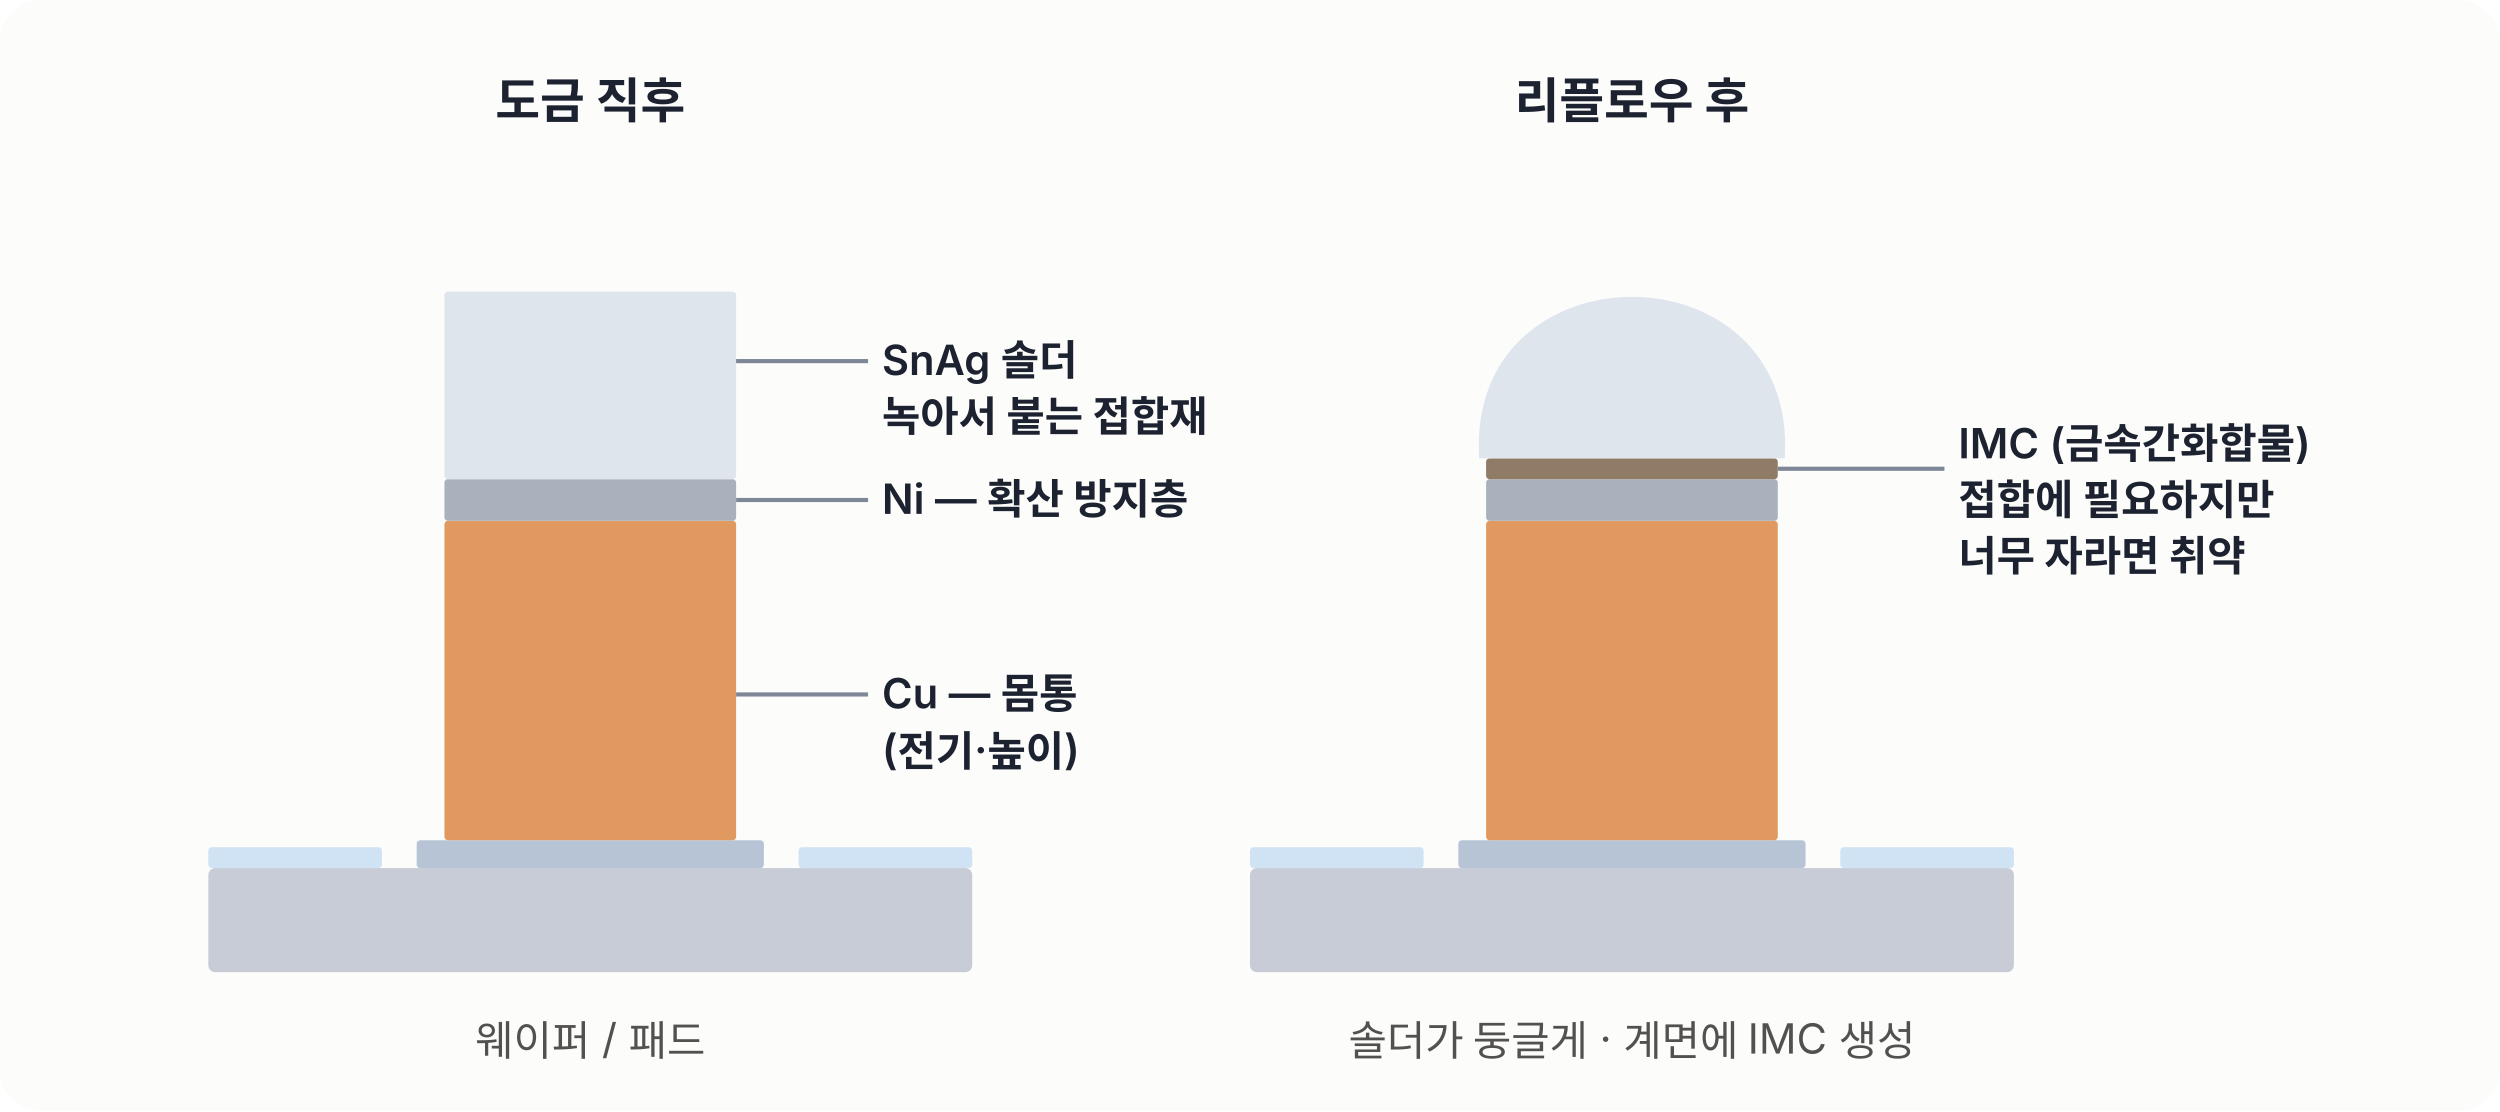
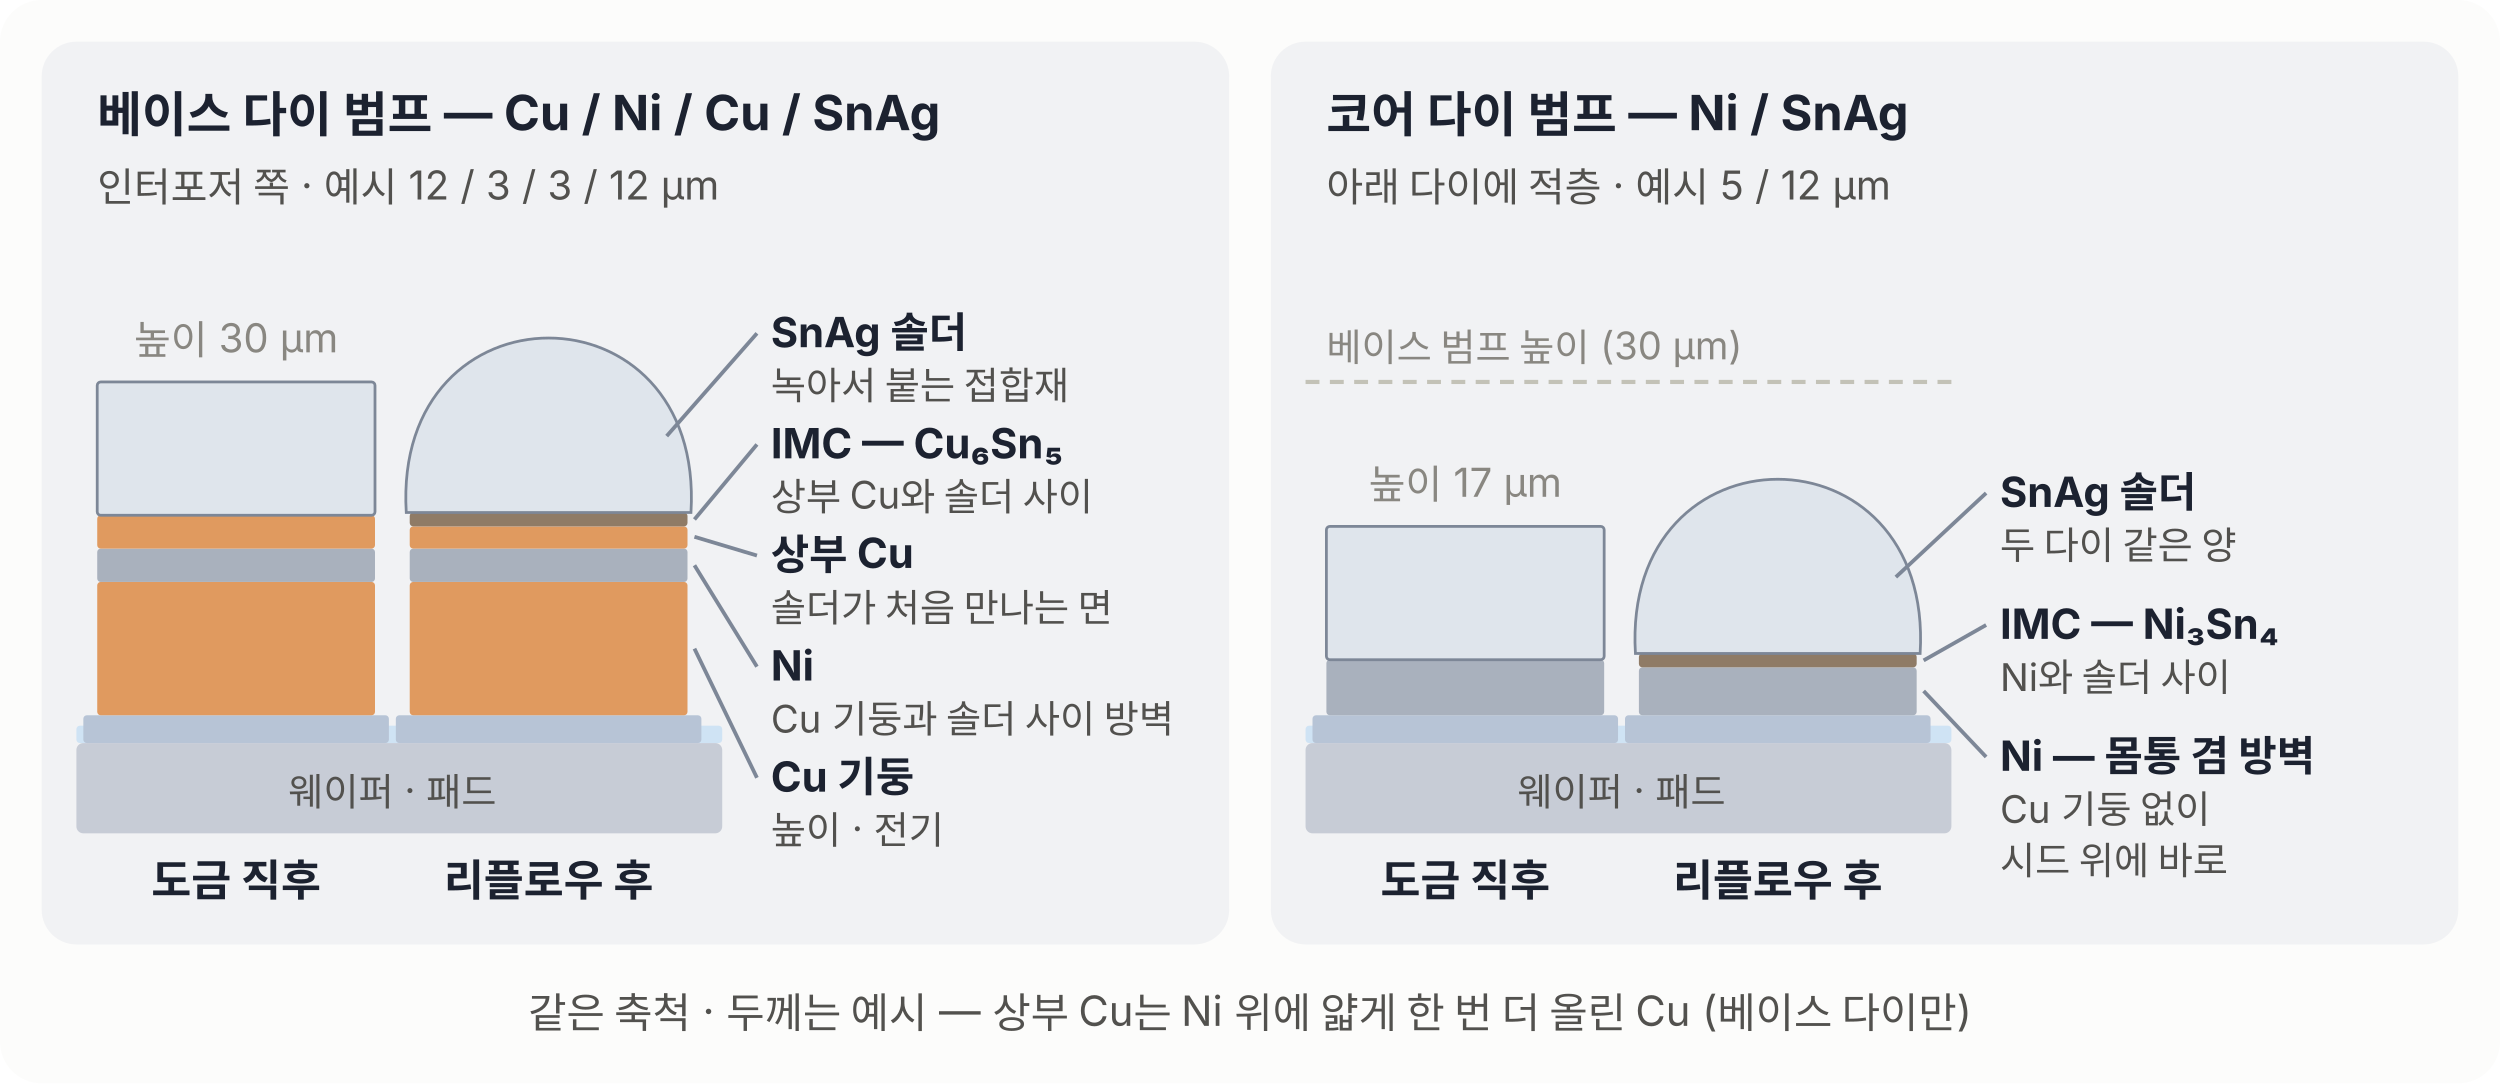
- <svg xmlns="http://www.w3.org/2000/svg" viewBox="0 0 720 320" width="720" height="320" role="img" aria-labelledby="t-bump">
+ <svg xmlns="http://www.w3.org/2000/svg" viewBox="0 0 720 312" width="720" height="312" role="img" aria-labelledby="t-bump">
  <defs>
    <style>
text{font-family:Pretendard,'Apple SD Gothic Neo','Malgun Gothic','Noto Sans KR',system-ui,-apple-system,'Segoe UI',sans-serif}
.bg{fill:var(--fig-bg,#fcfcfb)}
.pn{fill:var(--fig-panel,#f1f2f4)}
.ink{fill:var(--fig-ink,#1c2230)}
.sub{fill:var(--fig-sub,#52514e)}
.mut{fill:var(--fig-mut,#898781)}
.ax{stroke:var(--fig-axis,#c3c2b7);fill:none}
.gr{stroke:var(--fig-grid,#e1e0d9);fill:none}
.ed{stroke:var(--fig-edge,#7d8797);fill:none}
.ah{fill:var(--fig-edge,#7d8797)}
.ring{stroke:var(--fig-bg,#fcfcfb)}
.f0{fill:var(--fig-0w,#eef0f3)} .s0{stroke:var(--fig-0,#8a94a6)} .k0{fill:var(--fig-0,#8a94a6)} .l0{stroke:var(--fig-0,#8a94a6);fill:none}
.f1{fill:var(--fig-1w,#dbe8fa)} .s1{stroke:var(--fig-1,#2a78d6)} .k1{fill:var(--fig-1,#2a78d6)} .l1{stroke:var(--fig-1,#2a78d6);fill:none}
.f2{fill:var(--fig-2w,#fbe1d5)} .s2{stroke:var(--fig-2,#eb6834)} .k2{fill:var(--fig-2,#eb6834)} .l2{stroke:var(--fig-2,#eb6834);fill:none}
.f3{fill:var(--fig-3w,#d3f1e5)} .s3{stroke:var(--fig-3,#1baf7a)} .k3{fill:var(--fig-3,#1baf7a)} .l3{stroke:var(--fig-3,#1baf7a);fill:none}
.f4{fill:var(--fig-4w,#fcefcc)} .s4{stroke:var(--fig-4,#eda100)} .k4{fill:var(--fig-4,#eda100)} .l4{stroke:var(--fig-4,#eda100);fill:none}
.f5{fill:var(--fig-5w,#e3dff7)} .s5{stroke:var(--fig-5,#4a3aa7)} .k5{fill:var(--fig-5,#4a3aa7)} .l5{stroke:var(--fig-5,#4a3aa7);fill:none}
.q1{fill:var(--fig-q1,#cde2fb)} .q2{fill:var(--fig-q2,#9ec5f4)} .q3{fill:var(--fig-q3,#6da7ec)}
.good{fill:#0ca30c} .crit{fill:#d03b3b} .critl{stroke:#d03b3b;fill:none} .critw{fill:#d03b3b;fill-opacity:.28}
.m-si{fill:var(--m-si,#c7ccd6)} .m-ox{fill:var(--m-ox,#cfe3f4)} .m-pr{fill:var(--m-pr,#cbbbe9)}
.m-cu{fill:var(--m-cu,#e09a5f)} .m-ni{fill:var(--m-ni,#a9b1bd)} .m-sn{fill:var(--m-sn,#dfe5ec)}
.m-imc{fill:var(--m-imc,#8f7b66)} .m-al{fill:var(--m-al,#b7c4d6)} .m-emc{fill:var(--m-emc,#4c5363)}
.m-sub{fill:var(--m-sub,#7f9c78)} .m-n{fill:var(--m-n,#9fc3f0)} .m-p{fill:var(--m-p,#f2d2c2)} .m-gate{fill:var(--m-gate,#8b93a7)}
.m-bath{fill:var(--m-bath,#e7f1fb)}
.nterm{fill:var(--n-term-fill,#e8f6ee);stroke:var(--n-term-stroke,#2e9e5b)}
.nproc{fill:var(--n-process-fill,#ffffff);stroke:var(--n-process-stroke,#8a94a6)}
.ndec{fill:var(--n-decision-fill,#fff6e3);stroke:var(--n-decision-stroke,#d9921a)}
.nio{fill:var(--n-io-fill,#edf2ff);stroke:var(--n-io-stroke,#5b7bd5)}
.mono{font-family:ui-monospace,'D2Coding',Consolas,monospace}
</style>
    <marker id="ah-bump" viewBox="0 0 10 10" refX="9" refY="5" markerWidth="7" markerHeight="7" orient="auto-start-reverse">
      <path d="M0,0 L10,5 L0,10 z" class="ah" />
    </marker>
  </defs>
-   <rect class="bg" x="0" y="0" width="720" height="320" rx="12" />
-   <rect class="m-si" x="60" y="250" width="220" height="30" rx="2" />
-   <rect class="m-al" x="120" y="242" width="100" height="8" rx="1" />
-   <rect class="m-ox" x="60" y="244" width="50" height="6" rx="1" />
-   <rect class="m-ox" x="230" y="244" width="50" height="6" rx="1" />
-   <rect class="m-cu" x="128" y="150" width="84" height="92" rx="1" />
-   <rect class="m-ni" x="128" y="138" width="84" height="12" rx="1" />
-   <rect class="m-sn" x="128" y="84" width="84" height="54" rx="1" />
-   <rect class="m-si" x="360" y="250" width="220" height="30" rx="2" />
-   <rect class="m-al" x="420" y="242" width="100" height="8" rx="1" />
-   <rect class="m-ox" x="360" y="244" width="50" height="6" rx="1" />
-   <rect class="m-ox" x="530" y="244" width="50" height="6" rx="1" />
-   <rect class="m-cu" x="428" y="150" width="84" height="92" rx="1" />
-   <rect class="m-ni" x="428" y="138" width="84" height="12" rx="1" />
-   <rect class="m-imc" x="428" y="132" width="84" height="6" rx="1" />
-   <path class="m-sn" d="M426,132 C422,70 518,70 514,132 Z" />
-   <text class="ink" x="170" y="34" font-size="14" text-anchor="middle" font-weight="700">도금 직후</text>
-   <text class="ink" x="470" y="34" font-size="14" text-anchor="middle" font-weight="700">리플로우 후</text>
-   <text class="sub" x="170" y="304" font-size="12" text-anchor="middle">웨이퍼 / 패드</text>
-   <line class="ed" x1="212" y1="104" x2="250" y2="104" stroke-width="1.2" />
-   <text class="ink" x="254" y="108" font-size="12" text-anchor="start" font-weight="600">SnAg 솔더</text>
-   <text class="ink" x="254" y="124.2" font-size="12" text-anchor="start" font-weight="600">녹아서 붙는 접합재</text>
-   <line class="ed" x1="212" y1="144" x2="250" y2="144" stroke-width="1.2" />
-   <text class="ink" x="254" y="148" font-size="12" text-anchor="start" font-weight="600">Ni — 확산 방지층</text>
-   <line class="ed" x1="212" y1="200" x2="250" y2="200" stroke-width="1.2" />
-   <text class="ink" x="254" y="204" font-size="12" text-anchor="start" font-weight="600">Cu — 몸통</text>
-   <text class="ink" x="254" y="220.2" font-size="12" text-anchor="start" font-weight="600">(전기·높이)</text>
-   <line class="ed" x1="512" y1="135" x2="560" y2="135" stroke-width="1.2" />
-   <text class="ink" x="564" y="132" font-size="12" text-anchor="start" font-weight="600">IMC (금속간화합물)</text>
-   <text class="ink" x="564" y="148.2" font-size="12" text-anchor="start" font-weight="600">접합에 필요하지만</text>
-   <text class="ink" x="564" y="164.4" font-size="12" text-anchor="start" font-weight="600">너무 자라면 취약</text>
-   <text class="sub" x="470" y="304" font-size="12" text-anchor="middle">솔더가 둥글게 · 계면에 IMC 생성</text>
+   <rect class="bg" x="0" y="0" width="720" height="312" rx="12" />
+   <rect class="pn" x="12" y="12" width="342" height="260" rx="10" />
+   <text class="ink" x="28" y="38" font-size="14" text-anchor="start" font-weight="700">베이스 다이 범프 — Cu / Ni / Cu / SnAg</text>
+   <text class="sub" x="28" y="58" font-size="11.5" text-anchor="start">인터포저 쪽 · 예시 12 / 3 / 3 / 12 µm</text>
+   <rect class="m-si" x="22" y="214" width="186" height="26" rx="2" />
+   <rect class="m-ox" x="22" y="209" width="186" height="5" rx="1" />
+   <rect class="m-al" x="24" y="206" width="88" height="8" rx="1" />
+   <rect class="m-al" x="114" y="206" width="88" height="8" rx="1" />
+   <text class="sub" x="113" y="232" font-size="11" text-anchor="middle">웨이퍼 · 패드</text>
+   <text class="ink" x="68" y="258" font-size="12.5" text-anchor="middle" font-weight="700">도금 직후</text>
+   <text class="ink" x="158" y="258" font-size="12.5" text-anchor="middle" font-weight="700">리플로우 후</text>
+   <rect class="m-cu" x="28" y="167.6" width="80" height="38.4" rx="1" />
+   <rect class="m-ni" x="28" y="158" width="80" height="9.6" rx="1" />
+   <rect class="m-cu" x="28" y="148.4" width="80" height="9.6" rx="1" />
+   <rect class="m-sn ed" x="28" y="110" width="80" height="38.4" rx="1" stroke-width="0.8" />
+   <text class="mut" x="68" y="102" font-size="11.5" text-anchor="middle">높이 30 µm</text>
+   <rect class="m-cu" x="118" y="167.6" width="80" height="38.4" rx="1" />
+   <rect class="m-ni" x="118" y="158" width="80" height="9.6" rx="1" />
+   <rect class="m-cu" x="118" y="151.6" width="80" height="6.4" rx="1" />
+   <rect class="m-imc" x="118" y="147.6" width="80" height="4" rx="1" />
+   <path class="m-sn ed" d="M117,147.6 C113,80.6 203,80.6 199,147.6 Z" stroke-width="0.8" />
+   <line class="ed" x1="192" y1="125.6" x2="218" y2="96" stroke-width="1.1" />
+   <text class="ink" x="222" y="100" font-size="12" text-anchor="start" font-weight="700">SnAg 솔더</text>
+   <text class="sub" x="222" y="115" font-size="11" text-anchor="start">녹아서 붙는 접합재</text>
+   <line class="ed" x1="200" y1="149.6" x2="218" y2="128" stroke-width="1.1" />
+   <text class="ink" x="222" y="132" font-size="12" text-anchor="start" font-weight="700">IMC — Cu₆Sn₅</text>
+   <text class="sub" x="222" y="147" font-size="11" text-anchor="start">상부 Cu와 솔더 사이</text>
+   <line class="ed" x1="200" y1="154.6" x2="218" y2="160" stroke-width="1.1" />
+   <text class="ink" x="222" y="164" font-size="12" text-anchor="start" font-weight="700">상부 Cu</text>
+   <text class="sub" x="222" y="179" font-size="11" text-anchor="start">솔더가 처음 만나는 면</text>
+   <line class="ed" x1="200" y1="162.8" x2="218" y2="192" stroke-width="1.1" />
+   <text class="ink" x="222" y="196" font-size="12" text-anchor="start" font-weight="700">Ni</text>
+   <text class="sub" x="222" y="211" font-size="11" text-anchor="start">Cu 기둥과 솔더 사이 방벽</text>
+   <line class="ed" x1="200" y1="186.8" x2="218" y2="224" stroke-width="1.1" />
+   <text class="ink" x="222" y="228" font-size="12" text-anchor="start" font-weight="700">Cu 기둥</text>
+   <text class="sub" x="222" y="243" font-size="11" text-anchor="start">높이 · 전기</text>
+   <rect class="pn" x="366" y="12" width="342" height="260" rx="10" />
+   <text class="ink" x="382" y="38" font-size="14" text-anchor="start" font-weight="700">코어 다이 범프 — Ni / SnAg</text>
+   <text class="sub" x="382" y="58" font-size="11.5" text-anchor="start">아래 다이에 적층 · 예시 5 / 12 µm</text>
+   <rect class="m-si" x="376" y="214" width="186" height="26" rx="2" />
+   <rect class="m-ox" x="376" y="209" width="186" height="5" rx="1" />
+   <rect class="m-al" x="378" y="206" width="88" height="8" rx="1" />
+   <rect class="m-al" x="468" y="206" width="88" height="8" rx="1" />
+   <text class="sub" x="467" y="232" font-size="11" text-anchor="middle">웨이퍼 · 패드</text>
+   <text class="ink" x="422" y="258" font-size="12.5" text-anchor="middle" font-weight="700">도금 직후</text>
+   <text class="ink" x="512" y="258" font-size="12.5" text-anchor="middle" font-weight="700">리플로우 후</text>
+   <rect class="m-ni" x="382" y="190" width="80" height="16" rx="1" />
+   <rect class="m-sn ed" x="382" y="151.6" width="80" height="38.4" rx="1" stroke-width="0.8" />
+   <text class="mut" x="422" y="143.6" font-size="11.5" text-anchor="middle">높이 17 µm</text>
+   <line class="ax" x1="376" y1="110" x2="562" y2="110" stroke-width="1.2" stroke-dasharray="4 3" />
+   <text class="mut" x="382" y="104" font-size="11" text-anchor="start">베이스 범프 높이 (30 µm)</text>
+   <rect class="m-ni" x="472" y="192.2" width="80" height="13.8" rx="1" />
+   <rect class="m-imc" x="472" y="188.2" width="80" height="4" rx="1" />
+   <path class="m-sn ed" d="M471,188.2 C467,121.3 557,121.3 553,188.2 Z" stroke-width="0.8" />
+   <line class="ed" x1="546" y1="166.2" x2="572" y2="142" stroke-width="1.1" />
+   <text class="ink" x="576" y="146" font-size="12" text-anchor="start" font-weight="700">SnAg 솔더</text>
+   <text class="sub" x="576" y="161" font-size="11" text-anchor="start">두 다이 같은 양</text>
+   <line class="ed" x1="554" y1="190.2" x2="572" y2="180" stroke-width="1.1" />
+   <text class="ink" x="576" y="184" font-size="12" text-anchor="start" font-weight="700">IMC — Ni₃Sn₄</text>
+   <text class="sub" x="576" y="199" font-size="11" text-anchor="start">Ni와 솔더 사이</text>
+   <line class="ed" x1="554" y1="199" x2="572" y2="218" stroke-width="1.1" />
+   <text class="ink" x="576" y="222" font-size="12" text-anchor="start" font-weight="700">Ni — 몸통 겸 방벽</text>
+   <text class="sub" x="576" y="237" font-size="11" text-anchor="start">Cu 기둥 없이</text>
+   <text class="sub" x="576" y="251.8" font-size="11" text-anchor="start">시드 위에 바로</text>
+   <text class="sub" x="360" y="296" font-size="12" text-anchor="middle">같은 축척 · 두께는 예시 — 상부 Cu는 Ni 위에 얇게 한 번 더 올린 Cu (베이스 다이만)</text>
</svg>
